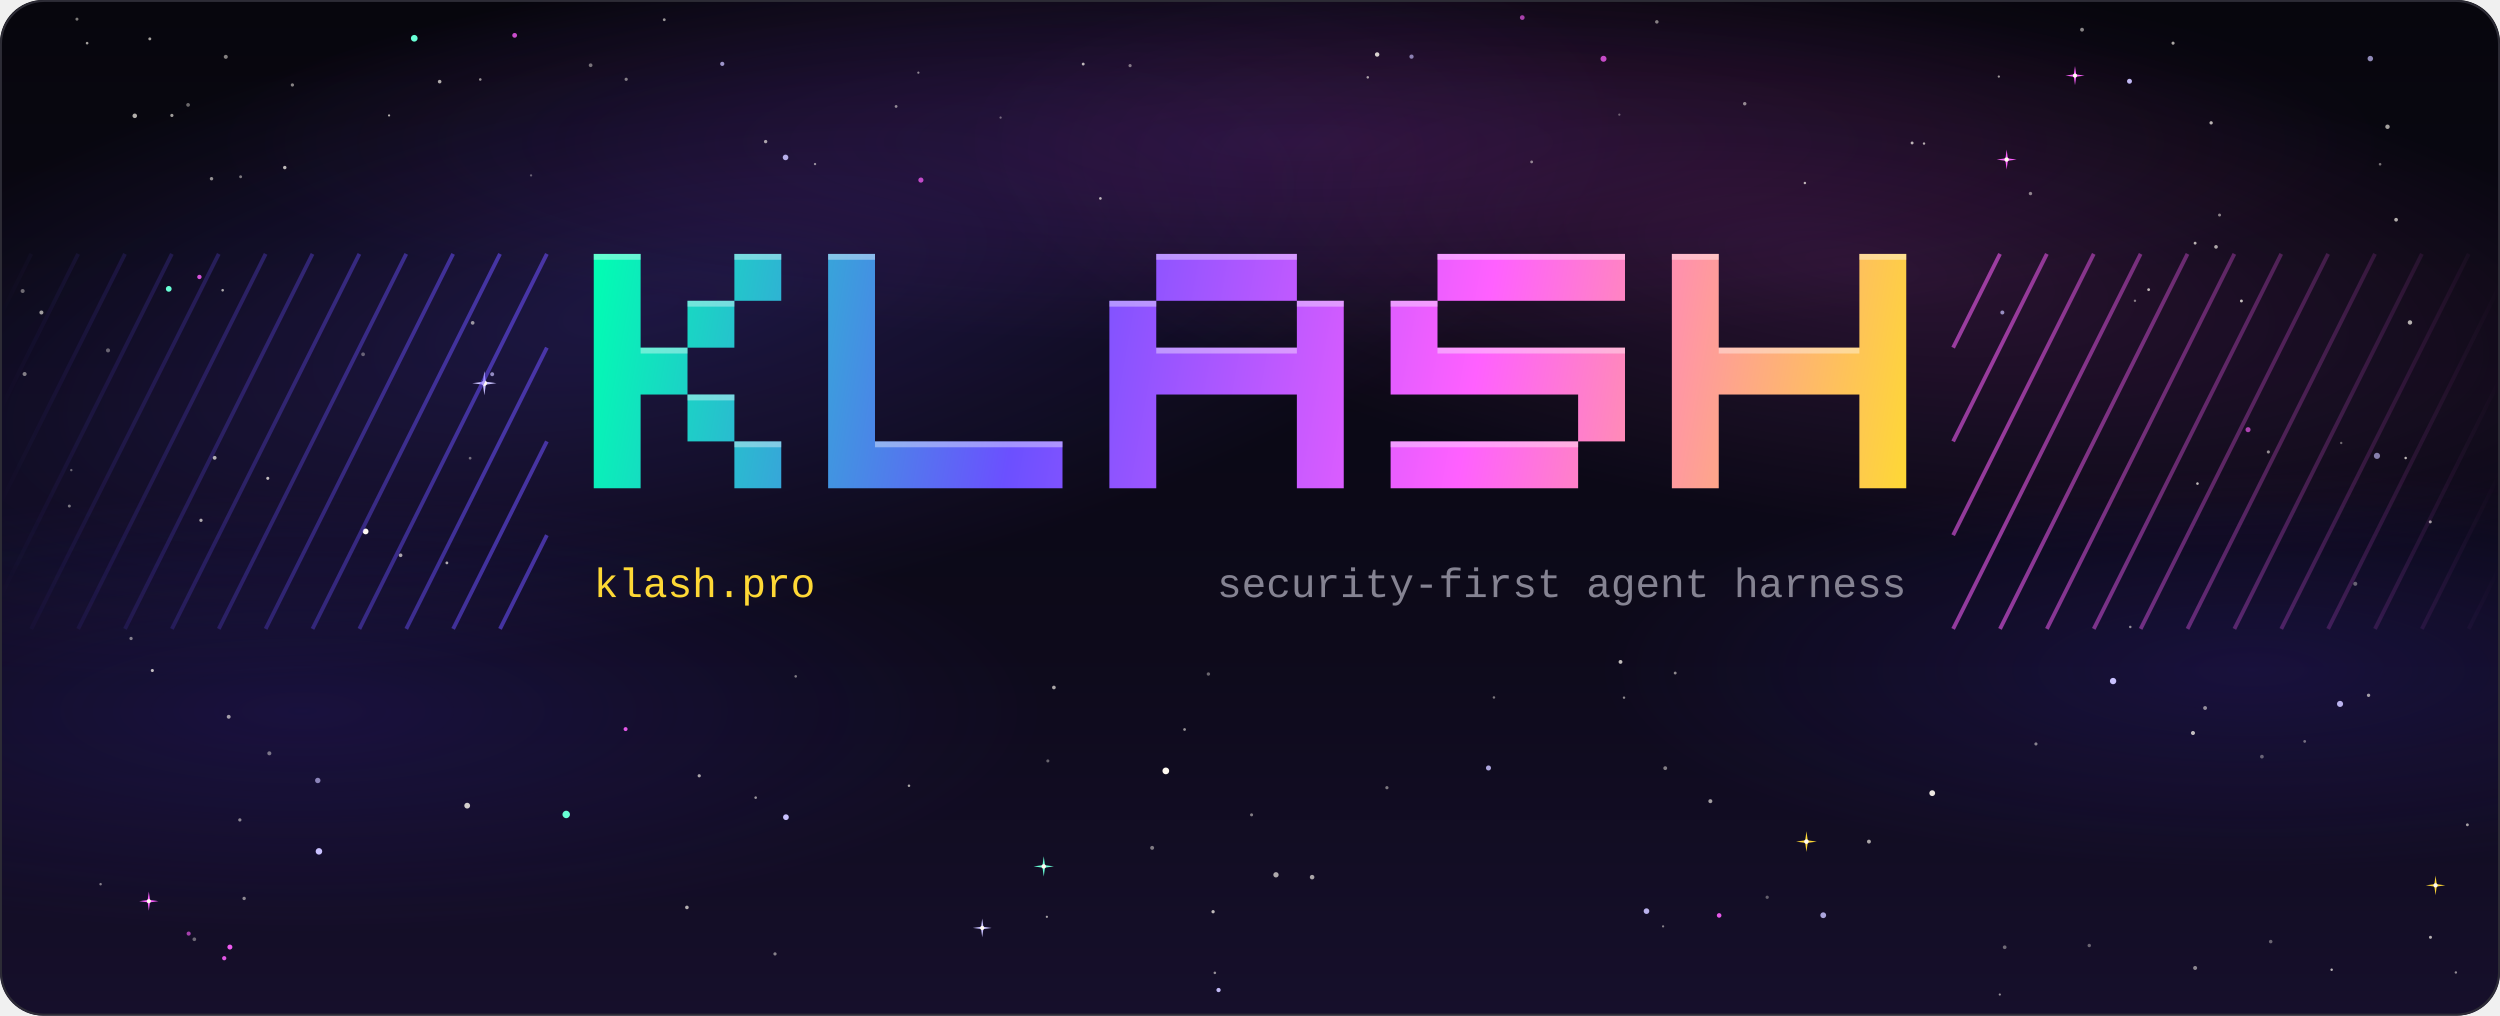
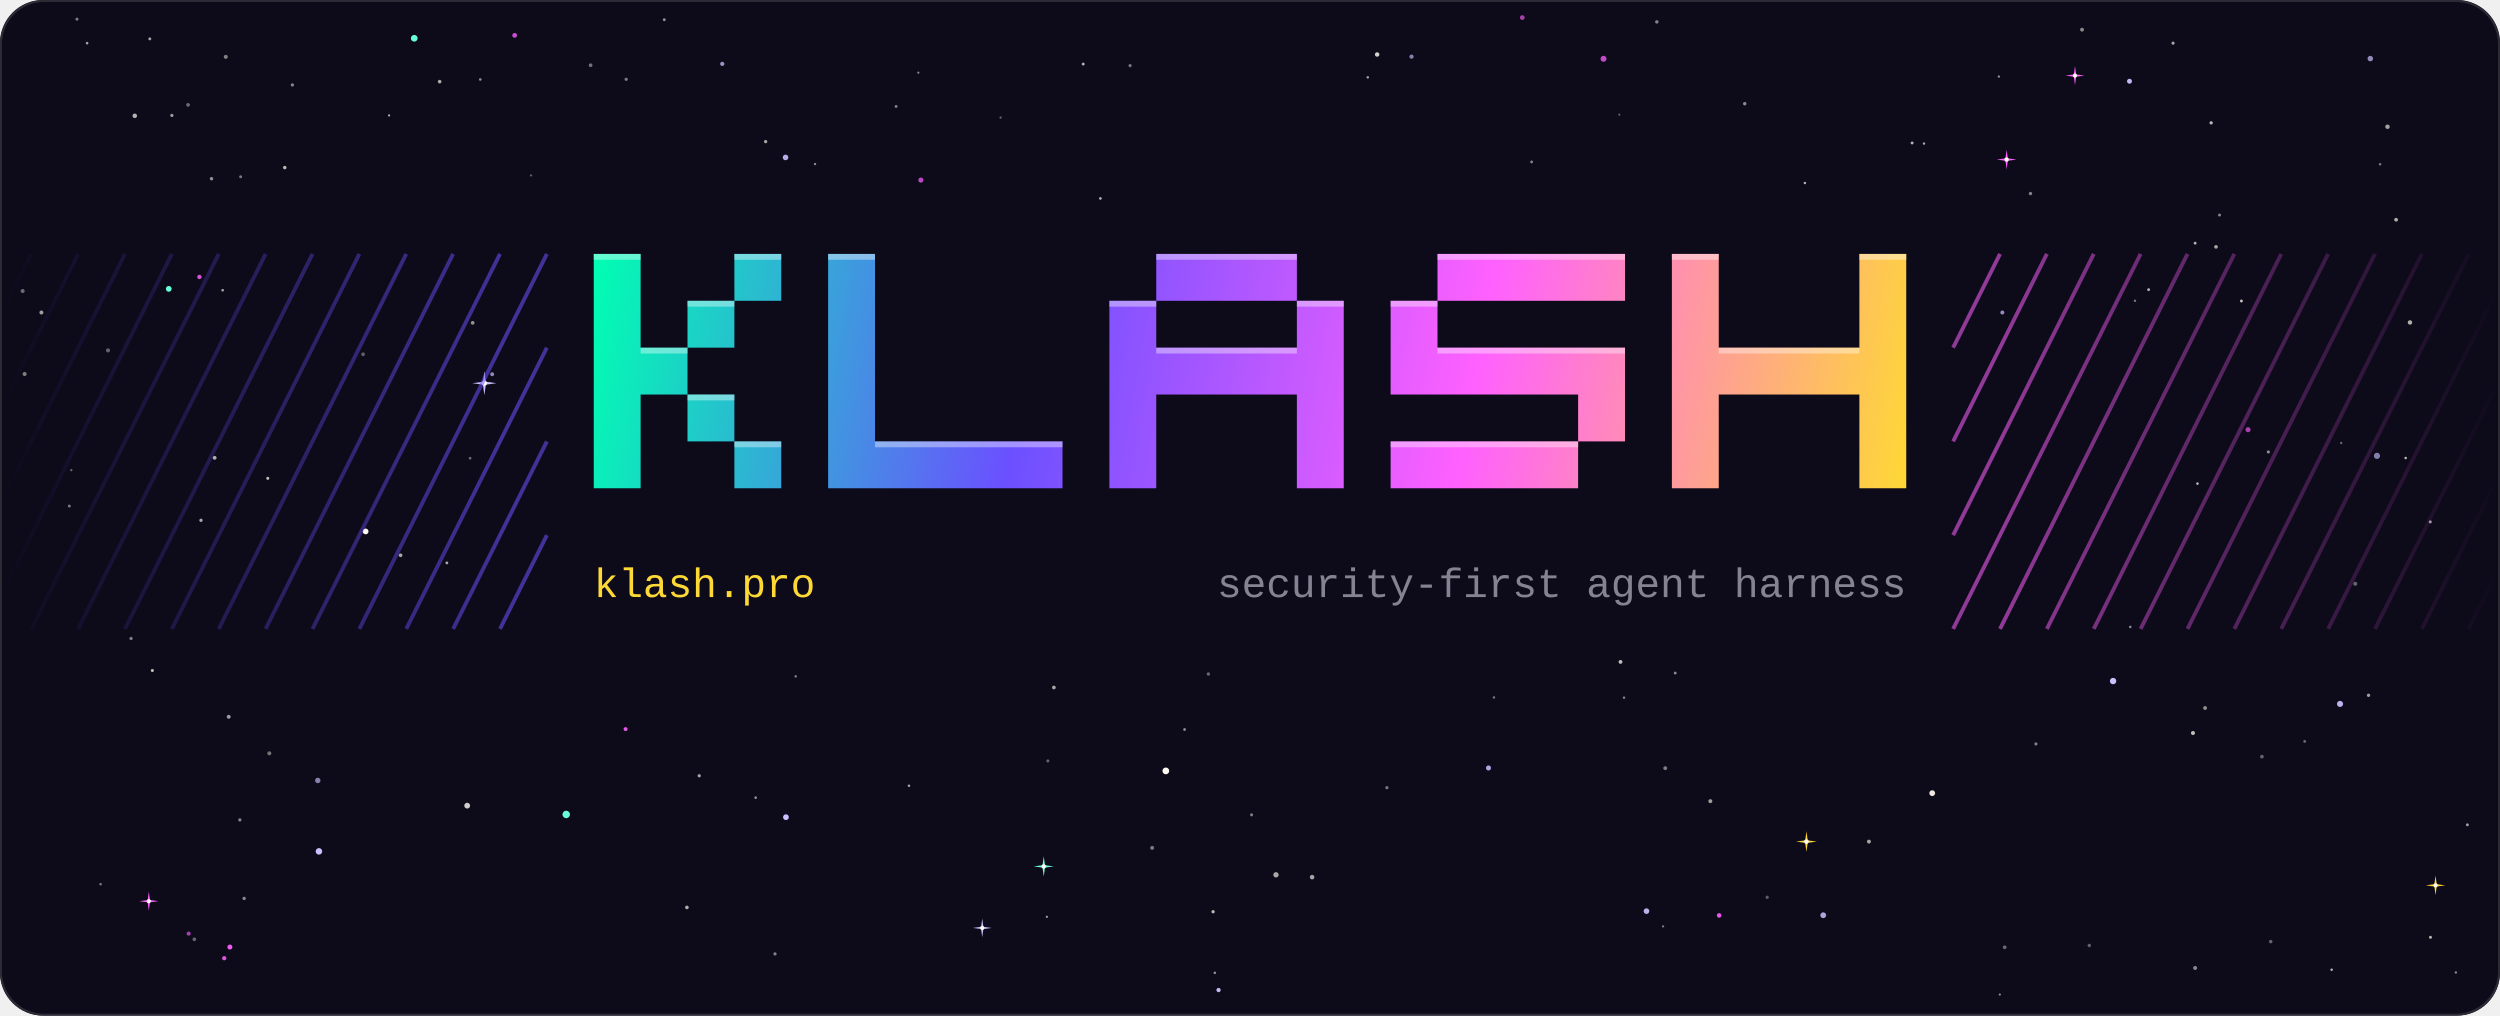
<svg xmlns="http://www.w3.org/2000/svg" viewBox="0 0 1280 520" width="1280" height="520" role="img" aria-label="Klash, a security-first harness for coding agents">
  <style>
@keyframes tw{0%,100%{opacity:.15}50%{opacity:1}}
- @keyframes breathe{0%,100%{opacity:.75}50%{opacity:1}}
.tw{animation:tw 4s ease-in-out infinite}
- .aur{animation:breathe 9s ease-in-out infinite}
- @keyframes sweep{0%{transform:translateX(-56px)}50%,100%{transform:translateX(1096px)}}
- .shine{animation:sweep 8s cubic-bezier(.45,0,.2,1) infinite}
- @media (prefers-reduced-motion:reduce){.tw,.aur,.shine{animation:none}.shine{opacity:0}}
+ @media (prefers-reduced-motion:reduce){.tw{animation:none}}
</style>
  <defs>
-     <linearGradient id="sky" x1="0" y1="0" x2="0" y2="1">
-       <stop offset="0" stop-color="#07060D" />
-       <stop offset=".62" stop-color="#0D0A1A" />
-       <stop offset="1" stop-color="#160F2B" />
-     </linearGradient>
-     <radialGradient id="neb1">
-       <stop offset="0" stop-color="#6B50FF" stop-opacity=".20" />
-       <stop offset="1" stop-color="#6B50FF" stop-opacity="0" />
-     </radialGradient>
-     <radialGradient id="neb2">
-       <stop offset="0" stop-color="#FF60FF" stop-opacity=".13" />
-       <stop offset="1" stop-color="#FF60FF" stop-opacity="0" />
-     </radialGradient>
-     <radialGradient id="neb3">
-       <stop offset="0" stop-color="#C337E0" stop-opacity=".13" />
-       <stop offset="1" stop-color="#C337E0" stop-opacity="0" />
-     </radialGradient>
-     <radialGradient id="neb4">
-       <stop offset="0" stop-color="#4A30D9" stop-opacity=".17" />
-       <stop offset="1" stop-color="#4A30D9" stop-opacity="0" />
-     </radialGradient>
    <linearGradient id="word" gradientUnits="userSpaceOnUse" x1="304" y1="130" x2="976" y2="250">
      <stop offset="0" stop-color="#00FFB2" />
      <stop offset="0.333" stop-color="#6B50FF" />
      <stop offset="0.667" stop-color="#FF60FF" />
      <stop offset="1" stop-color="#FED835" />
    </linearGradient>
    <linearGradient id="field" gradientUnits="userSpaceOnUse" x1="0" y1="0" x2="1280" y2="0">
      <stop offset="0" stop-color="#6B50FF" stop-opacity="0" />
      <stop offset=".2" stop-color="#6B50FF" stop-opacity=".55" />
      <stop offset=".8" stop-color="#FF60FF" stop-opacity=".55" />
      <stop offset="1" stop-color="#FF60FF" stop-opacity="0" />
    </linearGradient>
-     <linearGradient id="shineg" x1="0" y1="0" x2="1" y2="0">
-       <stop offset="0" stop-color="#fff" stop-opacity="0" />
-       <stop offset=".5" stop-color="#fff" stop-opacity=".8" />
-       <stop offset="1" stop-color="#fff" stop-opacity="0" />
-     </linearGradient>
    <clipPath id="frame">
      <rect width="1280" height="520" rx="22" />
    </clipPath>
-     <clipPath id="wordclip">
-       <path d="M304 130h24v24h-24zM376 130h24v24h-24zM424 130h24v24h-24zM592 130h72v24h-72zM736 130h96v24h-96zM856 130h24v24h-24zM952 130h24v24h-24zM304 154h24v24h-24zM352 154h24v24h-24zM424 154h24v24h-24zM568 154h24v24h-24zM664 154h24v24h-24zM712 154h24v24h-24zM856 154h24v24h-24zM952 154h24v24h-24zM304 178h48v24h-48zM424 178h24v24h-24zM568 178h120v24h-120zM712 178h120v24h-120zM856 178h120v24h-120zM304 202h24v24h-24zM352 202h24v24h-24zM424 202h24v24h-24zM568 202h24v24h-24zM664 202h24v24h-24zM808 202h24v24h-24zM856 202h24v24h-24zM952 202h24v24h-24zM304 226h24v24h-24zM376 226h24v24h-24zM424 226h120v24h-120zM568 226h24v24h-24zM664 226h24v24h-24zM712 226h96v24h-96zM856 226h24v24h-24zM952 226h24v24h-24z" />
-     </clipPath>
  </defs>
  <g clip-path="url(#frame)">
-     <rect width="1280" height="520" fill="url(#sky)" />
-     <g class="aur">
-       <ellipse cx="333" cy="156" rx="512" ry="166" fill="url(#neb1)" transform="rotate(-12 333 156)" />
-       <ellipse cx="947" cy="135" rx="461" ry="135" fill="url(#neb2)" transform="rotate(9 947 135)" />
-       <ellipse cx="666" cy="73" rx="563" ry="104" fill="url(#neb3)" />
-       <ellipse cx="154" cy="364" rx="384" ry="114" fill="url(#neb4)" />
-       <ellipse cx="1152" cy="343" rx="333" ry="104" fill="url(#neb4)" />
-     </g>
+     <rect width="1280" height="520" fill="#0D0A1A" />
    <circle cx="417.3" cy="84.0" r="0.59" fill="#FFFAF1" opacity="0.56" />
    <circle cx="470.2" cy="37.2" r="0.57" fill="#FFFAF1" opacity="0.52" />
    <circle cx="96.3" cy="53.7" r="0.96" fill="#FFFAF1" opacity="0.40" />
    <circle cx="1205.9" cy="298.9" r="1.04" fill="#FFFAF1" opacity="0.37" />
    <circle cx="1093.1" cy="154.0" r="0.61" fill="#FFFAF1" opacity="0.47" />
    <circle cx="1039.6" cy="99.1" r="0.87" fill="#FFFAF1" opacity="0.50" />
    <circle cx="700.3" cy="39.6" r="0.65" fill="#FFFAF1" opacity="0.62" />
    <circle cx="386.9" cy="408.4" r="0.67" fill="#FFFAF1" opacity="0.58" />
    <circle cx="671.8" cy="449.1" r="1.17" fill="#FFFAF1" opacity="0.64" class="tw" style="animation-delay:-0.01s;animation-duration:6.0s" />
    <circle cx="536.5" cy="389.6" r="0.79" fill="#FFFAF1" opacity="0.37" />
    <circle cx="852.6" cy="393.3" r="0.99" fill="#FFFAF1" opacity="0.48" />
    <circle cx="1069.7" cy="484.1" r="0.88" fill="#FFFAF1" opacity="0.37" />
    <circle cx="1263.3" cy="422.3" r="0.74" fill="#FFFAF1" opacity="0.62" />
    <circle cx="36.5" cy="240.7" r="0.61" fill="#FFFAF1" opacity="0.37" />
    <circle cx="979.0" cy="73.2" r="0.75" fill="#FFFAF1" opacity="0.70" />
    <circle cx="109.9" cy="234.4" r="0.99" fill="#FFFAF1" opacity="0.68" />
    <circle cx="1100.1" cy="148.3" r="0.73" fill="#FFFAF1" opacity="0.70" class="tw" style="animation-delay:-1.43s;animation-duration:4.1s" />
    <circle cx="1218.6" cy="84.1" r="0.67" fill="#FFFAF1" opacity="0.44" />
    <circle cx="340.1" cy="10.1" r="0.73" fill="#FFFAF1" opacity="0.58" />
    <circle cx="1212.7" cy="356.0" r="0.86" fill="#FFFAF1" opacity="0.62" />
    <g class="tw" style="animation-delay:-0.52s" transform="translate(76.2 461.4)">
      <path d="M0 -4.9L0.59 -0.59L4.9 0L0.59 0.59L0 4.9L-0.59 0.59L-4.9 0L-0.59 -0.59z" fill="#FF60FF" />
      <circle r="1.07" fill="#FFFAF1" />
    </g>
    <circle cx="512.3" cy="60.2" r="0.58" fill="#FFFAF1" opacity="0.38" />
    <circle cx="271.9" cy="89.8" r="0.58" fill="#FFFAF1" opacity="0.35" />
    <circle cx="199.2" cy="59.1" r="0.56" fill="#FFFAF1" opacity="0.70" />
    <circle cx="784.2" cy="82.9" r="0.72" fill="#FFFAF1" opacity="0.50" class="tw" style="animation-delay:-3.01s;animation-duration:5.7s" />
    <circle cx="163.3" cy="435.9" r="1.68" fill="#C9C1FF" opacity="1.00" />
    <circle cx="402.2" cy="80.6" r="1.44" fill="#C9C1FF" opacity="0.89" class="tw" style="animation-delay:-0.27s;animation-duration:4.8s" />
    <circle cx="212.1" cy="19.6" r="1.72" fill="#68FFD6" opacity="1.00" class="tw" style="animation-delay:-0.53s;animation-duration:5.7s" />
    <circle cx="880.2" cy="468.7" r="1.18" fill="#FF60FF" opacity="0.90" />
    <circle cx="471.5" cy="92.2" r="1.32" fill="#FF60FF" opacity="0.72" />
    <circle cx="289.9" cy="417.0" r="1.91" fill="#68FFD6" opacity="1.00" />
    <circle cx="1042.4" cy="380.9" r="0.81" fill="#FFFAF1" opacity="0.49" />
    <circle cx="44.6" cy="22.1" r="0.68" fill="#FFFAF1" opacity="0.63" />
    <circle cx="1217.0" cy="233.4" r="1.59" fill="#C9C1FF" opacity="0.63" />
    <circle cx="137.1" cy="244.9" r="0.79" fill="#FFFAF1" opacity="0.74" />
    <circle cx="779.4" cy="9.0" r="1.21" fill="#FF60FF" opacity="0.63" />
    <circle cx="843.0" cy="466.5" r="1.45" fill="#C9C1FF" opacity="0.91" />
    <circle cx="117.7" cy="484.9" r="1.28" fill="#FF60FF" opacity="0.93" />
    <circle cx="924.1" cy="93.7" r="0.63" fill="#FFFAF1" opacity="0.71" />
    <g class="tw" style="animation-delay:-3.86s" transform="translate(1027.4 81.7)">
      <path d="M0 -5.1L0.61 -0.61L5.1 0L0.61 0.61L0 5.1L-0.61 0.61L-5.1 0L-0.61 -0.61z" fill="#FF60FF" />
      <circle r="1.12" fill="#FFFAF1" />
    </g>
    <circle cx="205.1" cy="284.3" r="0.95" fill="#FFFAF1" opacity="0.64" />
    <circle cx="137.9" cy="385.7" r="1.04" fill="#FFFAF1" opacity="0.43" />
    <circle cx="1112.6" cy="22.1" r="0.80" fill="#FFFAF1" opacity="0.66" />
    <g class="tw" style="animation-delay:-1.49s" transform="translate(1062.4 38.7)">
      <path d="M0 -4.9L0.59 -0.59L4.9 0L0.59 0.59L0 4.9L-0.59 0.59L-4.9 0L-0.59 -0.59z" fill="#FF60FF" />
      <circle r="1.08" fill="#FFFAF1" />
    </g>
    <circle cx="1151.0" cy="220.0" r="1.30" fill="#FF60FF" opacity="0.65" />
    <circle cx="653.3" cy="447.9" r="1.37" fill="#FFFAF1" opacity="0.66" />
    <circle cx="606.5" cy="373.5" r="0.71" fill="#FFFAF1" opacity="0.56" />
    <circle cx="710.1" cy="403.3" r="0.83" fill="#FFFAF1" opacity="0.45" />
    <circle cx="358.0" cy="397.2" r="0.83" fill="#FFFAF1" opacity="0.65" />
    <circle cx="1161.4" cy="231.4" r="0.80" fill="#FFFAF1" opacity="0.55" />
    <circle cx="1198.1" cy="360.4" r="1.57" fill="#C9C1FF" opacity="0.92" />
    <circle cx="1136.4" cy="110.1" r="0.76" fill="#FFFAF1" opacity="0.51" />
    <circle cx="407.4" cy="346.3" r="0.66" fill="#FFFAF1" opacity="0.47" class="tw" style="animation-delay:-3.43s;animation-duration:5.9s" />
    <circle cx="162.7" cy="399.6" r="1.39" fill="#C9C1FF" opacity="0.65" />
    <circle cx="1123.9" cy="495.6" r="1.03" fill="#FFFAF1" opacity="0.51" />
    <circle cx="623.9" cy="506.9" r="1.10" fill="#C9C1FF" opacity="0.95" />
    <circle cx="458.8" cy="54.5" r="0.72" fill="#FFFAF1" opacity="0.53" />
    <circle cx="1222.4" cy="64.9" r="1.14" fill="#FFFAF1" opacity="0.63" />
    <circle cx="351.7" cy="464.6" r="0.93" fill="#FFFAF1" opacity="0.68" />
    <circle cx="1081.9" cy="348.7" r="1.64" fill="#C9C1FF" opacity="1.00" />
    <circle cx="893.3" cy="53.1" r="0.89" fill="#FFFAF1" opacity="0.52" />
    <circle cx="99.5" cy="480.9" r="0.95" fill="#FFFAF1" opacity="0.38" />
    <circle cx="1090.3" cy="41.6" r="1.27" fill="#C9C1FF" opacity="0.95" />
    <circle cx="536.0" cy="469.4" r="0.57" fill="#FFFAF1" opacity="0.63" class="tw" style="animation-delay:-1.32s;animation-duration:3.2s" />
    <circle cx="1193.8" cy="496.5" r="0.64" fill="#FFFAF1" opacity="0.72" />
    <circle cx="1023.9" cy="509.2" r="0.56" fill="#FFFAF1" opacity="0.55" />
    <circle cx="1244.3" cy="267.2" r="0.77" fill="#FFFAF1" opacity="0.61" />
    <circle cx="829.7" cy="338.9" r="0.99" fill="#FFFAF1" opacity="0.74" />
    <circle cx="1122.8" cy="375.3" r="1.04" fill="#FFFAF1" opacity="0.74" />
    <circle cx="1066.0" cy="15.2" r="0.99" fill="#FFFAF1" opacity="0.52" />
    <circle cx="78.0" cy="343.3" r="0.80" fill="#FFFAF1" opacity="0.74" />
    <circle cx="764.9" cy="357.1" r="0.64" fill="#FFFAF1" opacity="0.46" />
    <circle cx="12.6" cy="191.5" r="1.04" fill="#FFFAF1" opacity="0.48" />
    <circle cx="51.5" cy="452.7" r="0.64" fill="#FFFAF1" opacity="0.48" />
    <circle cx="114.0" cy="148.6" r="0.67" fill="#FFFAF1" opacity="0.66" />
    <circle cx="122.8" cy="419.8" r="0.84" fill="#FFFAF1" opacity="0.51" />
    <circle cx="114.8" cy="490.6" r="1.09" fill="#FF60FF" opacity="0.87" />
    <circle cx="762.1" cy="393.2" r="1.30" fill="#C9C1FF" opacity="0.85" />
    <circle cx="821.0" cy="30.1" r="1.54" fill="#FF60FF" opacity="0.75" />
    <circle cx="1158.1" cy="387.4" r="0.96" fill="#FFFAF1" opacity="0.36" />
    <circle cx="875.7" cy="410.2" r="1.03" fill="#FFFAF1" opacity="0.61" class="tw" style="animation-delay:-1.95s;animation-duration:4.8s" />
    <circle cx="115.6" cy="29.1" r="1.03" fill="#FFFAF1" opacity="0.50" class="tw" style="animation-delay:-0.22s;animation-duration:4.7s" />
    <circle cx="578.6" cy="33.6" r="0.82" fill="#FFFAF1" opacity="0.45" />
    <circle cx="96.6" cy="478.0" r="1.06" fill="#FF60FF" opacity="0.62" />
    <circle cx="102.1" cy="141.8" r="1.12" fill="#FF60FF" opacity="0.83" />
    <circle cx="589.9" cy="434.1" r="1.01" fill="#FFFAF1" opacity="0.46" />
    <circle cx="67.1" cy="326.9" r="0.85" fill="#FFFAF1" opacity="0.48" />
    <circle cx="831.5" cy="357.2" r="0.62" fill="#FFFAF1" opacity="0.54" class="tw" style="animation-delay:-1.46s;animation-duration:5.5s" />
    <circle cx="622.0" cy="498.1" r="0.66" fill="#FFFAF1" opacity="0.55" class="tw" style="animation-delay:-0.06s;animation-duration:5.4s" />
    <circle cx="596.9" cy="394.7" r="1.73" fill="#FFFAF1" opacity="1.00" />
    <circle cx="1244.4" cy="479.9" r="0.78" fill="#FFFAF1" opacity="0.68" class="tw" style="animation-delay:-0.58s;animation-duration:5.0s" />
    <circle cx="1231.7" cy="234.5" r="0.65" fill="#FFFAF1" opacity="0.73" />
    <circle cx="187.2" cy="272.1" r="1.48" fill="#FFFAF1" opacity="1.00" />
    <circle cx="1129.0" cy="362.5" r="1.00" fill="#FFFAF1" opacity="0.54" />
    <circle cx="39.4" cy="9.8" r="0.78" fill="#FFFAF1" opacity="0.47" class="tw" style="animation-delay:-3.28s;animation-duration:5.7s" />
    <circle cx="185.9" cy="181.4" r="0.97" fill="#FFFAF1" opacity="0.35" />
    <circle cx="956.9" cy="430.9" r="1.01" fill="#FFFAF1" opacity="0.64" />
    <circle cx="1147.6" cy="154.1" r="0.75" fill="#FFFAF1" opacity="0.75" />
    <circle cx="69.0" cy="59.3" r="1.17" fill="#FFFAF1" opacity="0.69" />
    <g class="tw" style="animation-delay:-0.66s" transform="translate(248.0 196.2)">
      <path d="M0 -6.2L0.74 -0.74L6.2 0L0.74 0.74L0 6.2L-0.74 0.74L-6.2 0L-0.74 -0.74z" fill="#C9C1FF" />
      <circle r="1.36" fill="#FFFAF1" />
    </g>
    <circle cx="1162.6" cy="482.1" r="0.91" fill="#FFFAF1" opacity="0.37" class="tw" style="animation-delay:-0.25s;animation-duration:3.1s" />
    <circle cx="369.8" cy="32.7" r="1.08" fill="#C9C1FF" opacity="0.75" />
    <circle cx="618.7" cy="345.1" r="0.87" fill="#FFFAF1" opacity="0.38" class="tw" style="animation-delay:-3.65s;animation-duration:3.3s" />
    <circle cx="640.8" cy="417.2" r="0.78" fill="#FFFAF1" opacity="0.48" />
    <circle cx="228.8" cy="288.2" r="0.73" fill="#FFFAF1" opacity="0.67" />
    <circle cx="263.5" cy="18.1" r="1.23" fill="#FF60FF" opacity="0.78" />
    <circle cx="86.4" cy="147.9" r="1.48" fill="#68FFD6" opacity="1.00" />
    <circle cx="125.0" cy="460.0" r="0.87" fill="#FFFAF1" opacity="0.52" />
    <circle cx="402.4" cy="418.4" r="1.48" fill="#C9C1FF" opacity="1.00" />
    <circle cx="904.8" cy="459.4" r="0.84" fill="#FFFAF1" opacity="0.35" />
    <g class="tw" style="animation-delay:-2.45s" transform="translate(502.9 475.1)">
      <path d="M0 -4.8L0.58 -0.58L4.8 0L0.58 0.58L0 4.8L-0.58 0.58L-4.8 0L-0.58 -0.58z" fill="#C9C1FF" />
      <circle r="1.07" fill="#FFFAF1" />
    </g>
    <circle cx="145.8" cy="85.8" r="0.89" fill="#FFFAF1" opacity="0.73" />
    <circle cx="705.1" cy="27.9" r="1.14" fill="#FFFAF1" opacity="0.83" class="tw" style="animation-delay:-2.50s;animation-duration:6.0s" />
    <circle cx="392.0" cy="72.5" r="0.87" fill="#FFFAF1" opacity="0.63" />
    <circle cx="149.7" cy="43.5" r="0.84" fill="#FFFAF1" opacity="0.51" />
    <circle cx="21.2" cy="160.0" r="1.03" fill="#FFFAF1" opacity="0.61" />
    <circle cx="1125.1" cy="247.6" r="0.67" fill="#FFFAF1" opacity="0.73" />
    <circle cx="35.5" cy="259.1" r="0.76" fill="#FFFAF1" opacity="0.45" />
    <circle cx="851.5" cy="474.3" r="0.57" fill="#FFFAF1" opacity="0.49" />
    <circle cx="539.6" cy="352.0" r="0.95" fill="#FFFAF1" opacity="0.65" class="tw" style="animation-delay:-2.62s;animation-duration:3.5s" />
    <circle cx="1233.9" cy="165.1" r="1.14" fill="#FFFAF1" opacity="0.69" />
    <circle cx="1132.1" cy="62.9" r="0.86" fill="#FFFAF1" opacity="0.71" />
    <circle cx="621.1" cy="466.8" r="0.85" fill="#FFFAF1" opacity="0.72" />
    <circle cx="76.7" cy="19.9" r="0.76" fill="#FFFAF1" opacity="0.63" class="tw" style="animation-delay:-3.57s;animation-duration:5.8s" />
    <circle cx="240.7" cy="234.6" r="0.71" fill="#FFFAF1" opacity="0.40" />
    <circle cx="108.3" cy="91.5" r="0.88" fill="#FFFAF1" opacity="0.56" />
    <g class="tw" style="animation-delay:-2.54s" transform="translate(924.9 430.9)">
      <path d="M0 -5.3L0.64 -0.64L5.3 0L0.64 0.64L0 5.3L-0.64 0.64L-5.3 0L-0.64 -0.64z" fill="#FED835" />
      <circle r="1.17" fill="#FFFAF1" />
    </g>
    <circle cx="11.6" cy="149.0" r="1.03" fill="#FFFAF1" opacity="0.40" />
    <circle cx="1226.8" cy="112.5" r="0.96" fill="#FFFAF1" opacity="0.68" />
    <circle cx="554.6" cy="32.8" r="0.74" fill="#FFFAF1" opacity="0.72" />
    <circle cx="252.0" cy="191.6" r="1.02" fill="#C9C1FF" opacity="0.69" />
    <circle cx="1023.4" cy="39.2" r="0.58" fill="#FFFAF1" opacity="0.59" />
    <circle cx="1213.6" cy="30.0" r="1.41" fill="#C9C1FF" opacity="0.70" />
    <circle cx="1026.4" cy="485.0" r="0.96" fill="#FFFAF1" opacity="0.39" />
    <circle cx="989.3" cy="406.1" r="1.49" fill="#FFFAF1" opacity="0.92" class="tw" style="animation-delay:-2.03s;animation-duration:3.5s" />
    <circle cx="239.2" cy="412.5" r="1.49" fill="#FFFAF1" opacity="0.81" />
    <circle cx="465.4" cy="402.3" r="0.65" fill="#FFFAF1" opacity="0.65" />
    <circle cx="320.6" cy="40.6" r="0.83" fill="#FFFAF1" opacity="0.48" />
    <g class="tw" style="animation-delay:-3.66s" transform="translate(1247.0 453.3)">
      <path d="M0 -5.0L0.60 -0.60L5.0 0L0.60 0.60L0 5.0L-0.60 0.60L-5.0 0L-0.60 -0.60z" fill="#FED835" />
      <circle r="1.10" fill="#FFFAF1" />
    </g>
    <circle cx="1257.4" cy="497.9" r="0.62" fill="#FFFAF1" opacity="0.53" />
    <circle cx="1134.6" cy="126.4" r="0.94" fill="#FFFAF1" opacity="0.65" />
    <circle cx="563.4" cy="101.6" r="0.69" fill="#FFFAF1" opacity="0.71" />
    <circle cx="245.9" cy="40.7" r="0.67" fill="#FFFAF1" opacity="0.56" />
    <circle cx="829.1" cy="58.7" r="0.57" fill="#FFFAF1" opacity="0.35" />
    <circle cx="1123.9" cy="124.5" r="0.74" fill="#FFFAF1" opacity="0.70" />
    <circle cx="302.4" cy="33.4" r="0.96" fill="#FFFAF1" opacity="0.43" />
    <circle cx="102.9" cy="266.4" r="0.85" fill="#FFFAF1" opacity="0.66" />
    <circle cx="848.3" cy="11.2" r="0.90" fill="#FFFAF1" opacity="0.49" />
    <circle cx="55.3" cy="179.4" r="1.05" fill="#FFFAF1" opacity="0.37" />
    <circle cx="933.5" cy="468.6" r="1.49" fill="#C9C1FF" opacity="0.84" />
    <circle cx="242.0" cy="165.3" r="0.95" fill="#FFFAF1" opacity="0.57" class="tw" style="animation-delay:-0.11s;animation-duration:5.9s" />
    <circle cx="88.0" cy="59.1" r="0.83" fill="#FFFAF1" opacity="0.61" />
    <circle cx="123.2" cy="90.5" r="0.75" fill="#FFFAF1" opacity="0.46" />
    <circle cx="396.8" cy="488.4" r="0.83" fill="#FFFAF1" opacity="0.49" />
    <g class="tw" style="animation-delay:-2.34s" transform="translate(534.4 443.6)">
      <path d="M0 -5.2L0.62 -0.62L5.2 0L0.62 0.62L0 5.2L-0.62 0.62L-5.2 0L-0.62 -0.62z" fill="#68FFD6" />
      <circle r="1.14" fill="#FFFAF1" />
    </g>
    <circle cx="1198.7" cy="226.8" r="0.61" fill="#FFFAF1" opacity="0.39" />
    <circle cx="985.1" cy="73.5" r="0.62" fill="#FFFAF1" opacity="0.67" class="tw" style="animation-delay:-0.13s;animation-duration:3.3s" />
    <circle cx="1180.0" cy="379.6" r="0.72" fill="#FFFAF1" opacity="0.41" />
    <circle cx="225.1" cy="41.8" r="0.93" fill="#FFFAF1" opacity="0.67" class="tw" style="animation-delay:-3.91s;animation-duration:5.1s" />
    <circle cx="1025.2" cy="160.0" r="1.03" fill="#C9C1FF" opacity="0.71" class="tw" style="animation-delay:-0.55s;animation-duration:4.9s" />
    <circle cx="117.1" cy="367.0" r="1.00" fill="#FFFAF1" opacity="0.61" class="tw" style="animation-delay:-0.27s;animation-duration:3.1s" />
    <circle cx="1090.7" cy="321.0" r="0.65" fill="#FFFAF1" opacity="0.54" />
    <circle cx="722.7" cy="29.0" r="1.09" fill="#C9C1FF" opacity="0.64" />
    <circle cx="320.3" cy="373.3" r="1.02" fill="#FF60FF" opacity="0.89" />
    <circle cx="857.7" cy="344.6" r="0.74" fill="#FFFAF1" opacity="0.53" />
    <path d="M-56 178L-32 130M-32 178L-8 130M-8 178L16 130M16 178L40 130M40 178L64 130M64 178L88 130M88 178L112 130M112 178L136 130M136 178L160 130M160 178L184 130M184 178L208 130M208 178L232 130M232 178L256 130M256 178L280 130M-56 226L-32 178M-32 226L-8 178M-8 226L16 178M16 226L40 178M40 226L64 178M64 226L88 178M88 226L112 178M112 226L136 178M136 226L160 178M160 226L184 178M184 226L208 178M208 226L232 178M232 226L256 178M256 226L280 178M-56 274L-32 226M-32 274L-8 226M-8 274L16 226M16 274L40 226M40 274L64 226M64 274L88 226M88 274L112 226M112 274L136 226M136 274L160 226M160 274L184 226M184 274L208 226M208 274L232 226M232 274L256 226M256 274L280 226M-56 322L-32 274M-32 322L-8 274M-8 322L16 274M16 322L40 274M40 322L64 274M64 322L88 274M88 322L112 274M112 322L136 274M136 322L160 274M160 322L184 274M184 322L208 274M208 322L232 274M232 322L256 274M256 322L280 274M1000 178L1024 130M1024 178L1048 130M1048 178L1072 130M1072 178L1096 130M1096 178L1120 130M1120 178L1144 130M1144 178L1168 130M1168 178L1192 130M1192 178L1216 130M1216 178L1240 130M1240 178L1264 130M1264 178L1288 130M1000 226L1024 178M1024 226L1048 178M1048 226L1072 178M1072 226L1096 178M1096 226L1120 178M1120 226L1144 178M1144 226L1168 178M1168 226L1192 178M1192 226L1216 178M1216 226L1240 178M1240 226L1264 178M1264 226L1288 178M1000 274L1024 226M1024 274L1048 226M1048 274L1072 226M1072 274L1096 226M1096 274L1120 226M1120 274L1144 226M1144 274L1168 226M1168 274L1192 226M1192 274L1216 226M1216 274L1240 226M1240 274L1264 226M1264 274L1288 226M1000 322L1024 274M1024 322L1048 274M1048 322L1072 274M1072 322L1096 274M1096 322L1120 274M1120 322L1144 274M1144 322L1168 274M1168 322L1192 274M1192 322L1216 274M1216 322L1240 274M1240 322L1264 274M1264 322L1288 274" stroke="url(#field)" stroke-width="2" fill="none" />
    <text x="304" y="305.7" font-family="SFMono-Regular,Menlo,Consolas,'Liberation Mono','DejaVu Sans Mono',monospace" font-size="21" fill="#FED835">klash.pro</text>
    <text x="976" y="305.7" text-anchor="end" font-family="SFMono-Regular,Menlo,Consolas,'Liberation Mono','DejaVu Sans Mono',monospace" font-size="21" fill="#858392">security-first agent harness</text>
    <path d="M304 130h24v24h-24zM376 130h24v24h-24zM424 130h24v24h-24zM592 130h72v24h-72zM736 130h96v24h-96zM856 130h24v24h-24zM952 130h24v24h-24zM304 154h24v24h-24zM352 154h24v24h-24zM424 154h24v24h-24zM568 154h24v24h-24zM664 154h24v24h-24zM712 154h24v24h-24zM856 154h24v24h-24zM952 154h24v24h-24zM304 178h48v24h-48zM424 178h24v24h-24zM568 178h120v24h-120zM712 178h120v24h-120zM856 178h120v24h-120zM304 202h24v24h-24zM352 202h24v24h-24zM424 202h24v24h-24zM568 202h24v24h-24zM664 202h24v24h-24zM808 202h24v24h-24zM856 202h24v24h-24zM952 202h24v24h-24zM304 226h24v24h-24zM376 226h24v24h-24zM424 226h120v24h-120zM568 226h24v24h-24zM664 226h24v24h-24zM712 226h96v24h-96zM856 226h24v24h-24zM952 226h24v24h-24z" fill="url(#word)" />
    <path d="M304 130h24v3h-24zM376 130h24v3h-24zM424 130h24v3h-24zM592 130h72v3h-72zM736 130h96v3h-96zM856 130h24v3h-24zM952 130h24v3h-24zM352 154h24v3h-24zM568 154h24v3h-24zM664 154h24v3h-24zM712 154h24v3h-24zM328 178h24v3h-24zM592 178h72v3h-72zM736 178h96v3h-96zM880 178h72v3h-72zM352 202h24v3h-24zM376 226h24v3h-24zM448 226h96v3h-96zM712 226h96v3h-96z" fill="#fff" opacity=".38" />
-     <g clip-path="url(#wordclip)">
-       <g class="shine" transform="translate(-56 0)">
-         <rect y="90" width="170" height="200" fill="url(#shineg)" opacity=".85" transform="skewX(-24)" />
-       </g>
-     </g>
  </g>
  <rect x=".5" y=".5" width="1279" height="519" rx="22" fill="none" stroke="#2D2C36" />
</svg>
